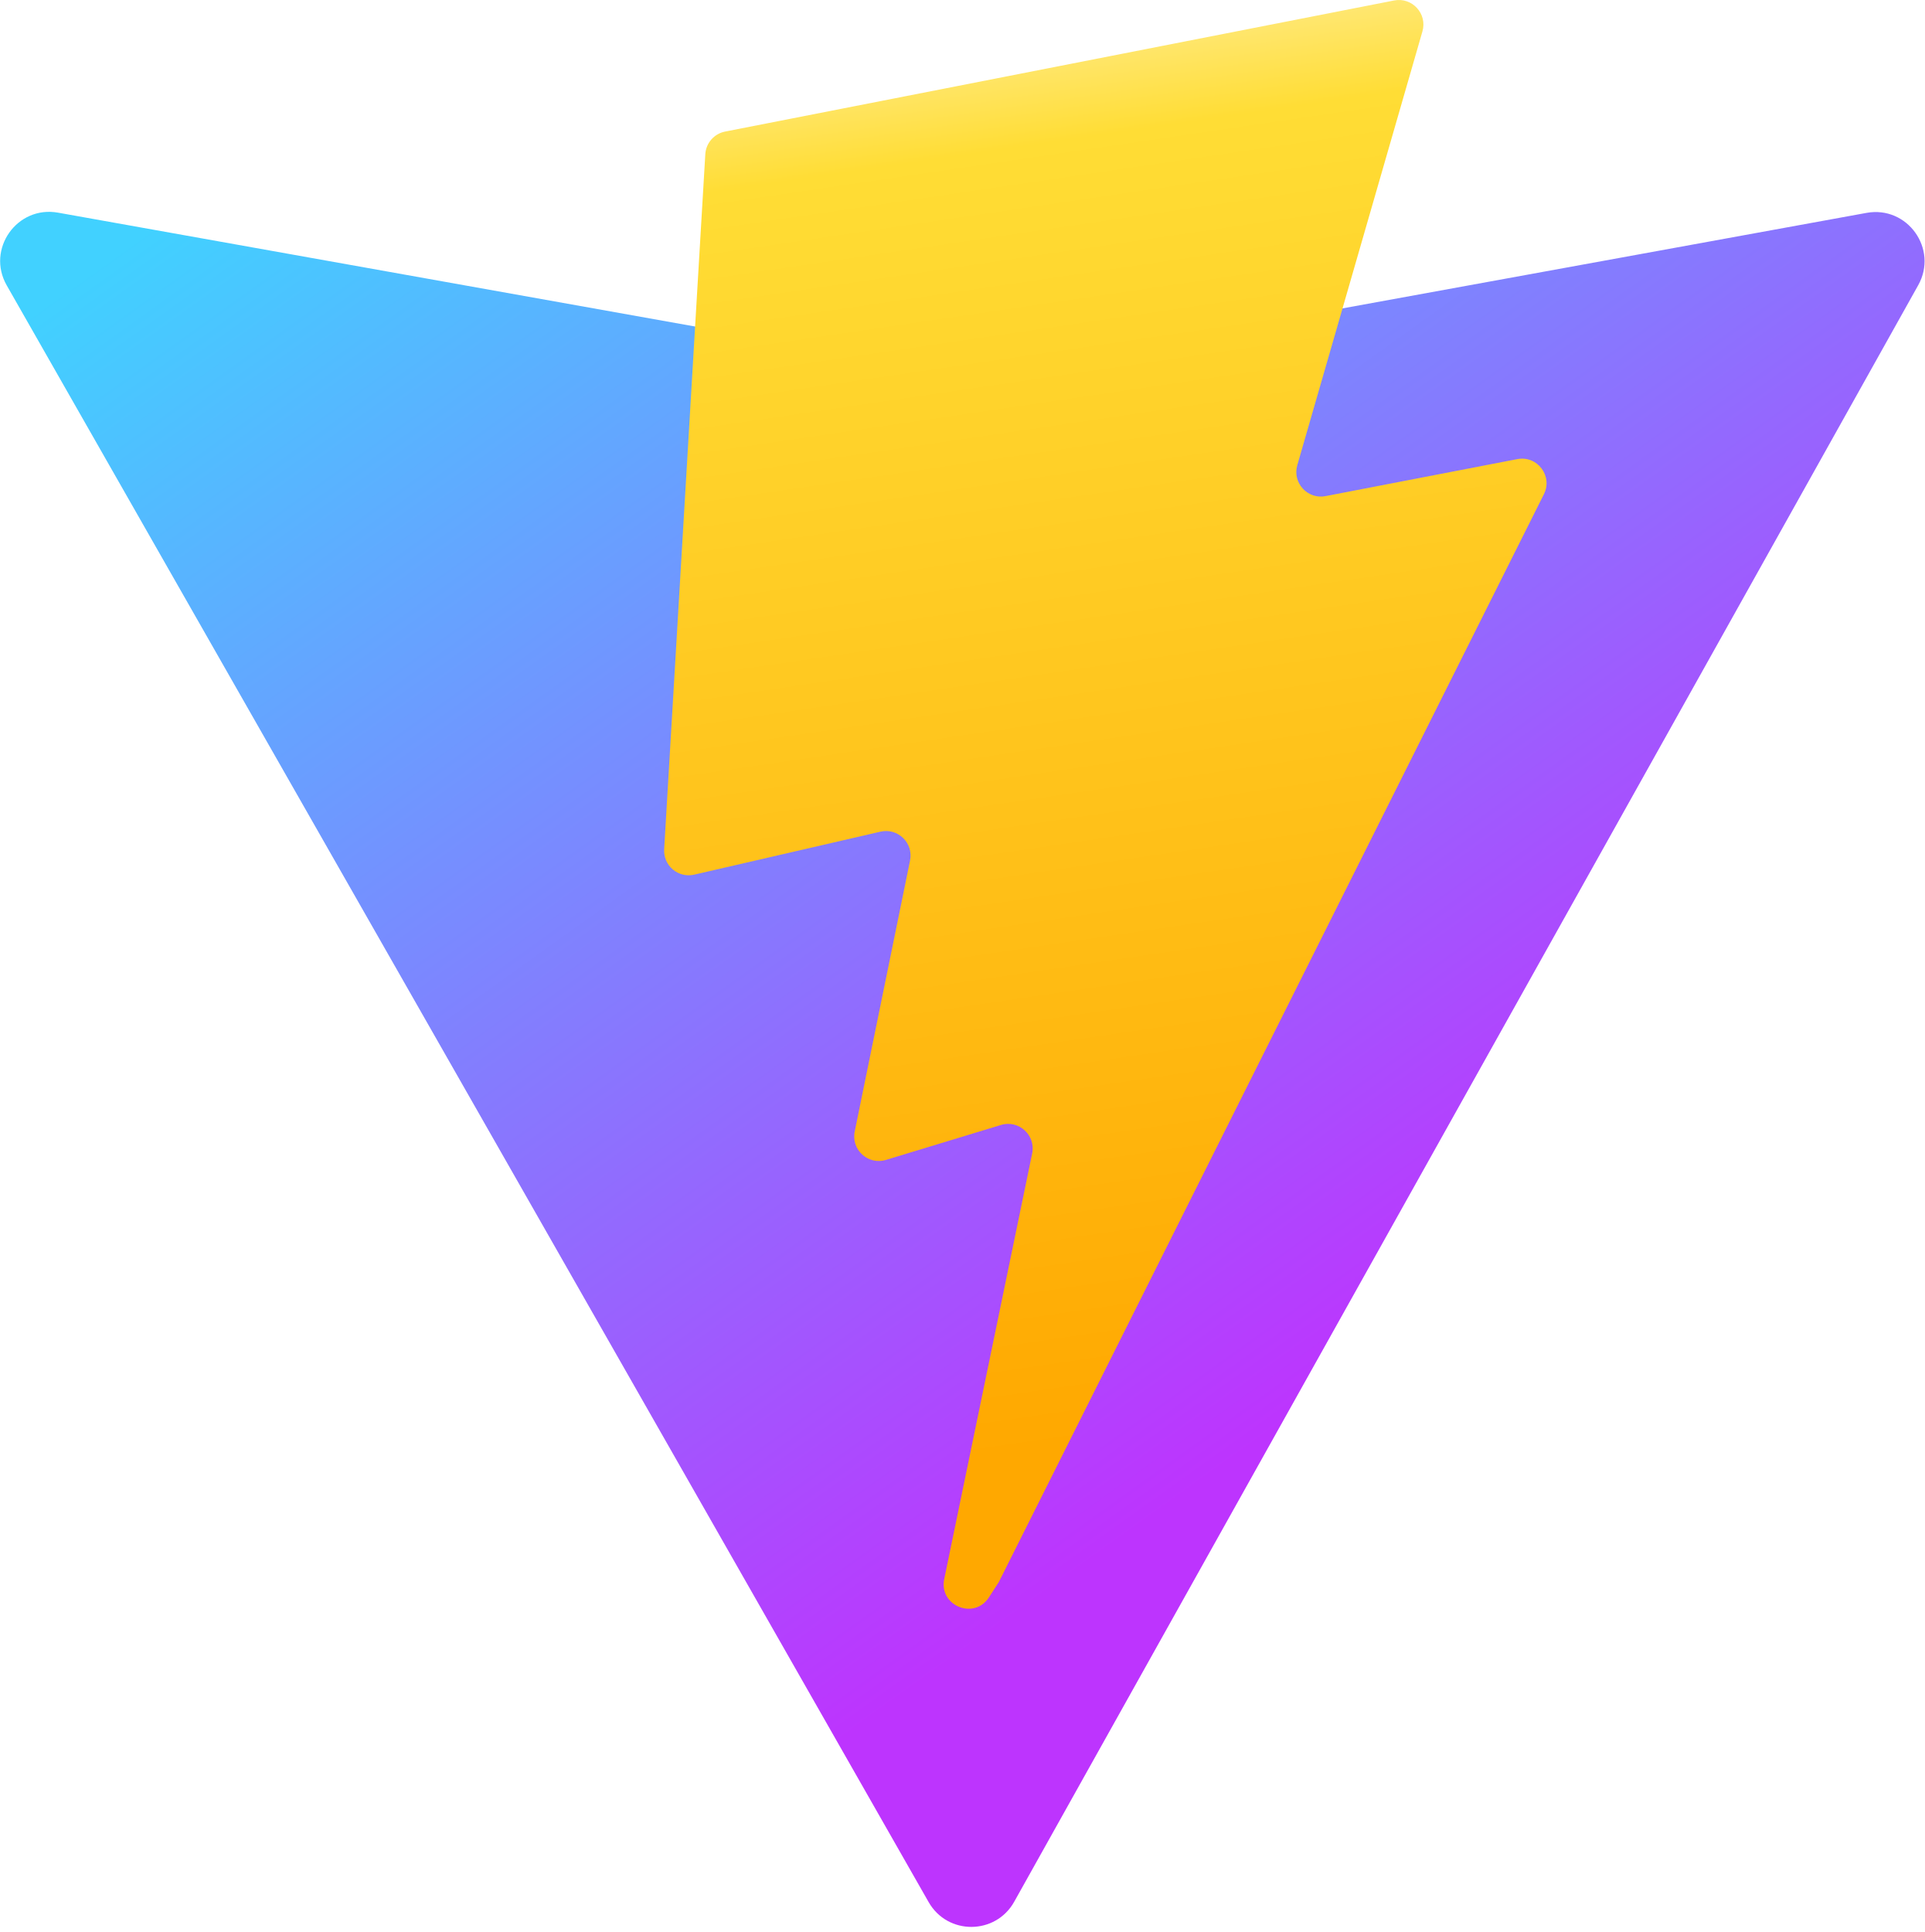
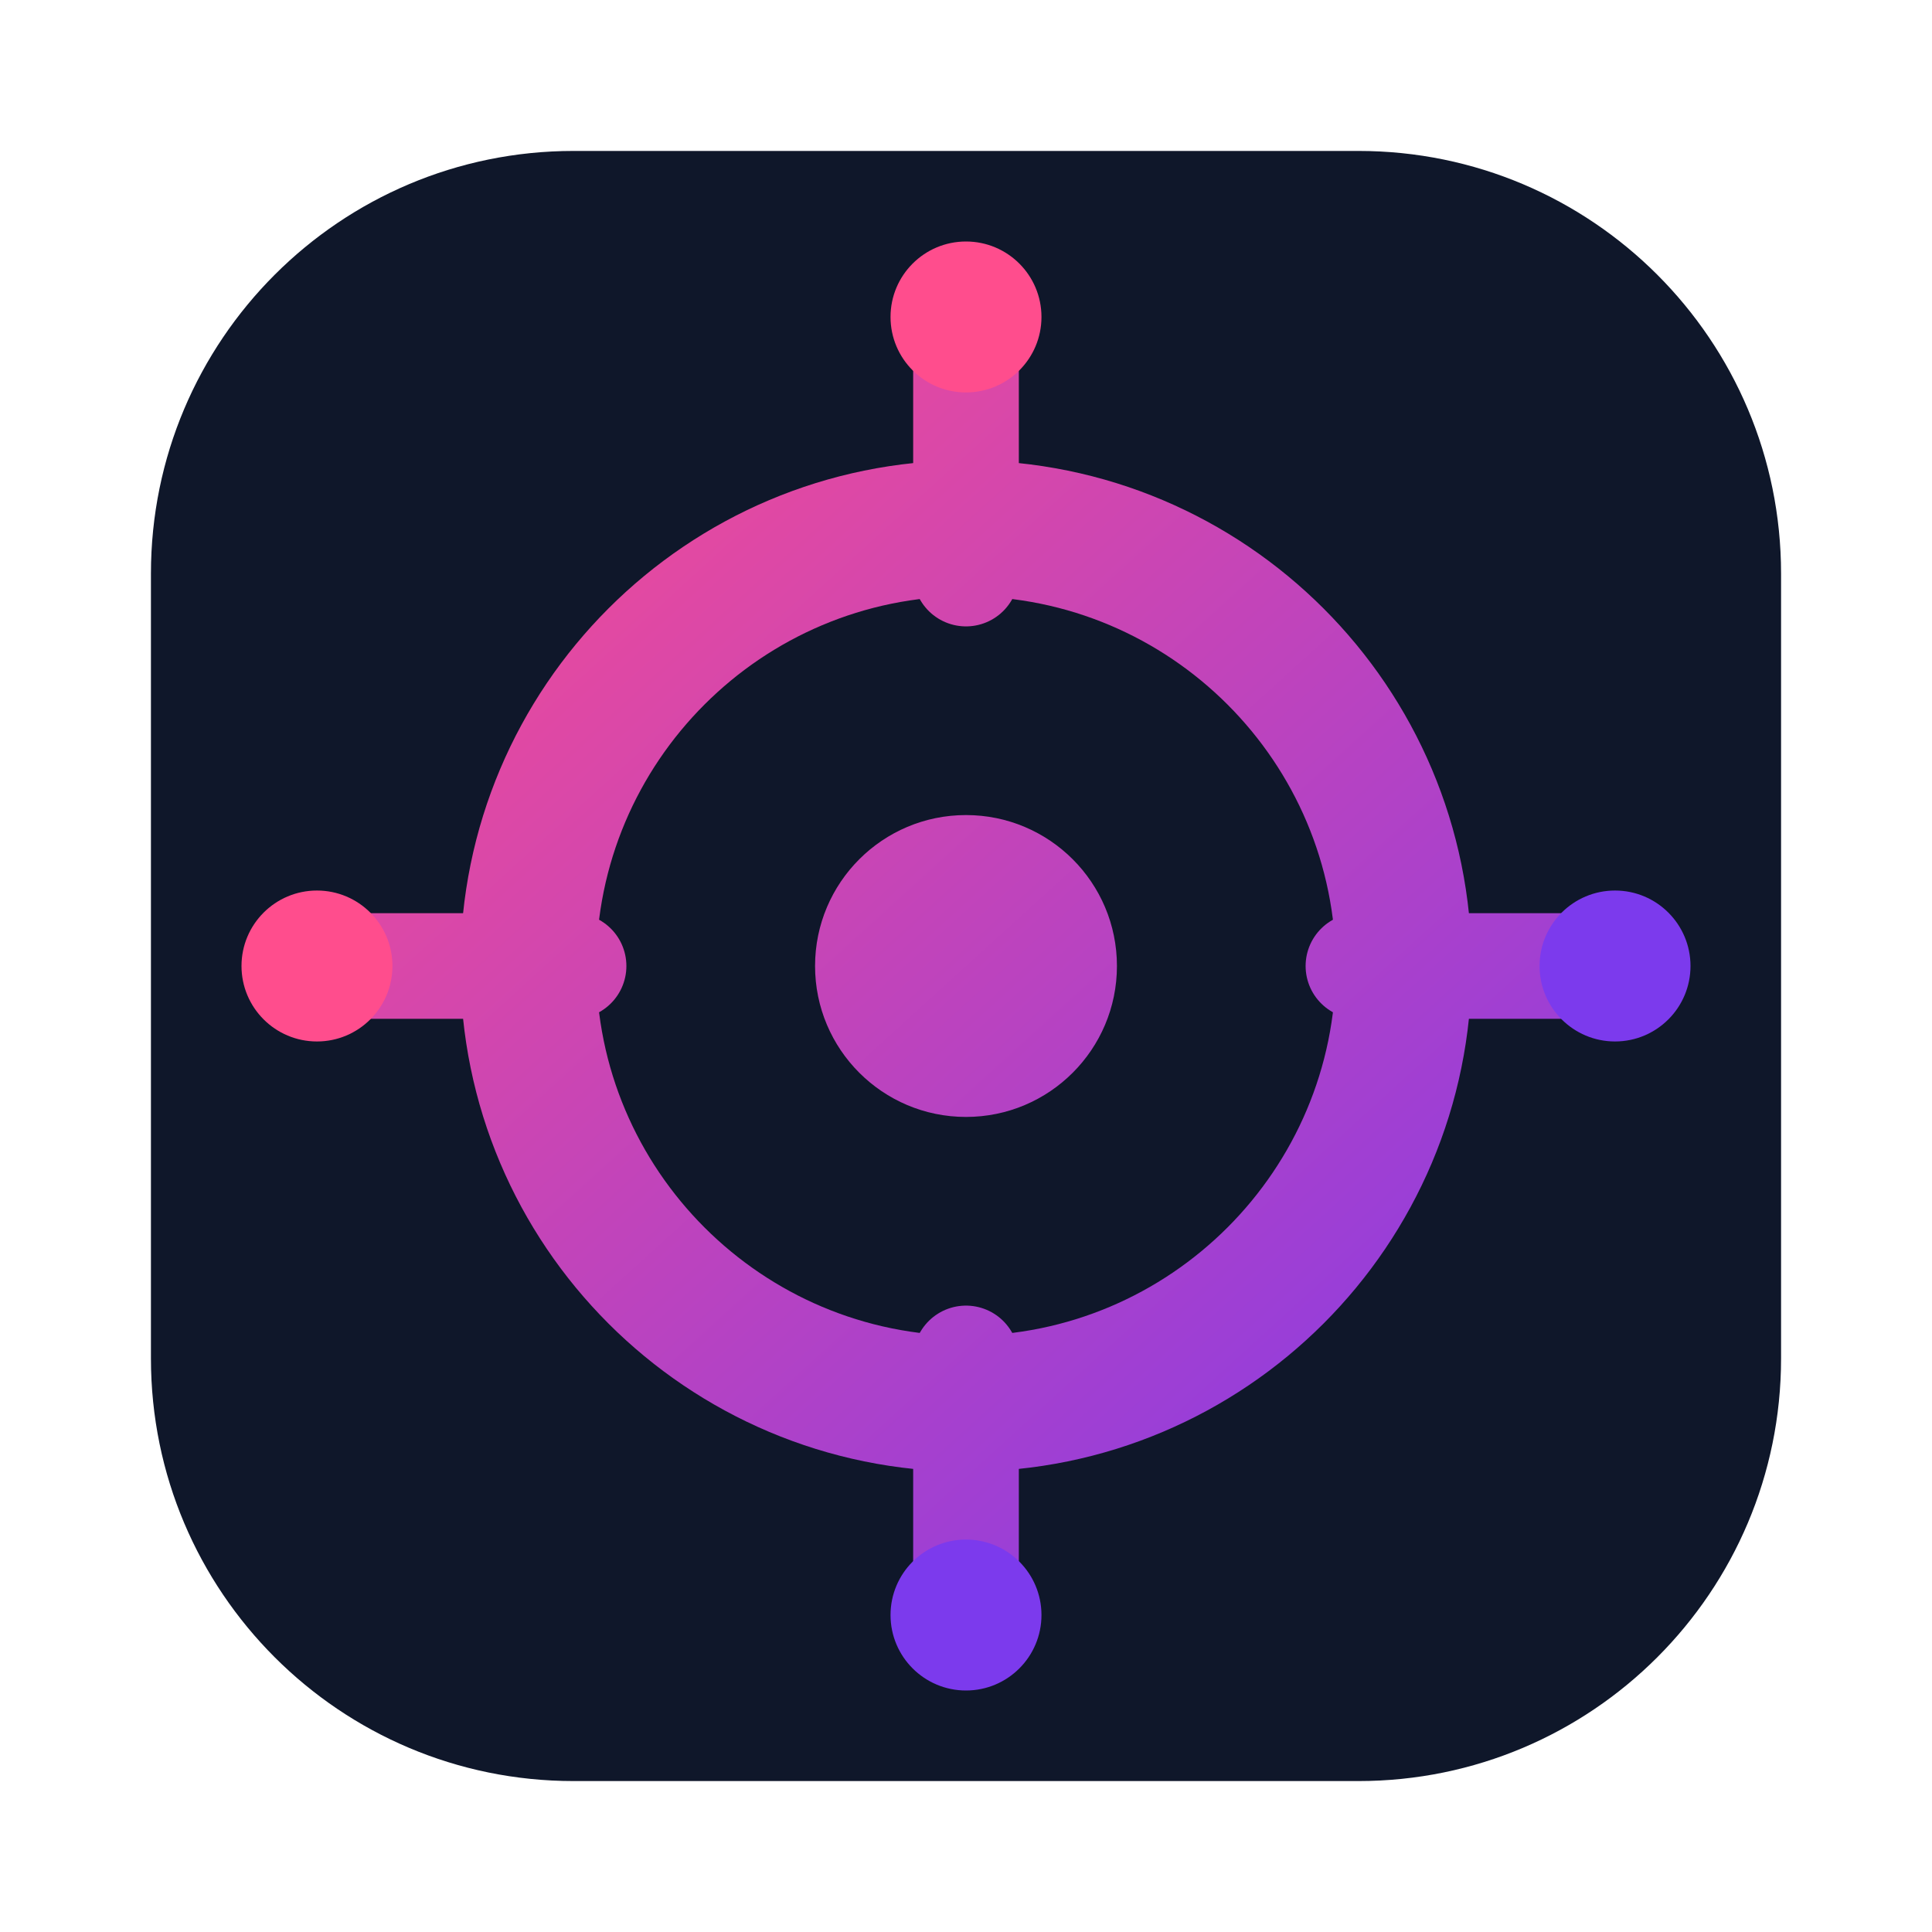
- <svg xmlns="http://www.w3.org/2000/svg" aria-hidden="true" role="img" class="iconify iconify--logos" width="31.88" height="32" preserveAspectRatio="xMidYMid meet" viewBox="0 0 256 257">
+ <svg xmlns="http://www.w3.org/2000/svg" width="256" height="256" viewBox="0 0 256 256" fill="none" aria-hidden="true" role="img">
  <defs>
-     <linearGradient id="IconifyId1813088fe1fbc01fb466" x1="-.828%" x2="57.636%" y1="7.652%" y2="78.411%">
-       <stop offset="0%" stop-color="#41D1FF" />
-       <stop offset="100%" stop-color="#BD34FE" />
-     </linearGradient>
-     <linearGradient id="IconifyId1813088fe1fbc01fb467" x1="43.376%" x2="50.316%" y1="2.242%" y2="89.03%">
-       <stop offset="0%" stop-color="#FFEA83" />
-       <stop offset="8.333%" stop-color="#FFDD35" />
-       <stop offset="100%" stop-color="#FFA800" />
+     <linearGradient id="radixGradient" x1="48" y1="40" x2="208" y2="216" gradientUnits="userSpaceOnUse">
+       <stop stop-color="#ff4d8d" />
+       <stop offset="1" stop-color="#7c3aed" />
    </linearGradient>
  </defs>
-   <path fill="url(#IconifyId1813088fe1fbc01fb466)" d="M255.153 37.938L134.897 252.976c-2.483 4.44-8.862 4.466-11.382.048L.875 37.958c-2.746-4.814 1.371-10.646 6.827-9.67l120.385 21.517a6.537 6.537 0 0 0 2.322-.004l117.867-21.483c5.438-.991 9.574 4.796 6.877 9.62Z" />
-   <path fill="url(#IconifyId1813088fe1fbc01fb467)" d="M185.432.063L96.44 17.501a3.268 3.268 0 0 0-2.634 3.014l-5.474 92.456a3.268 3.268 0 0 0 3.997 3.378l24.777-5.718c2.318-.535 4.413 1.507 3.936 3.838l-7.361 36.047c-.495 2.426 1.782 4.5 4.151 3.78l15.304-4.649c2.372-.72 4.652 1.36 4.15 3.788l-11.698 56.621c-.732 3.542 3.979 5.473 5.943 2.437l1.313-2.028l72.516-144.72c1.215-2.423-.88-5.186-3.54-4.672l-25.505 4.922c-2.396.462-4.435-1.77-3.759-4.114l16.646-57.705c.677-2.35-1.37-4.583-3.769-4.113Z" />
+   <rect x="20" y="20" width="216" height="216" rx="56" fill="#0f172a" />
+   <circle cx="128" cy="128" r="58" stroke="url(#radixGradient)" stroke-width="18" />
+   <circle cx="128" cy="128" r="20" fill="url(#radixGradient)" />
+   <path d="M128 42v34" stroke="url(#radixGradient)" stroke-width="14" stroke-linecap="round" />
+   <path d="M128 180v34" stroke="url(#radixGradient)" stroke-width="14" stroke-linecap="round" />
+   <path d="M42 128h34" stroke="url(#radixGradient)" stroke-width="14" stroke-linecap="round" />
+   <path d="M180 128h34" stroke="url(#radixGradient)" stroke-width="14" stroke-linecap="round" />
+   <circle cx="128" cy="42" r="10" fill="#ff4d8d" />
+   <circle cx="214" cy="128" r="10" fill="#7c3aed" />
+   <circle cx="128" cy="214" r="10" fill="#7c3aed" />
+   <circle cx="42" cy="128" r="10" fill="#ff4d8d" />
</svg>
